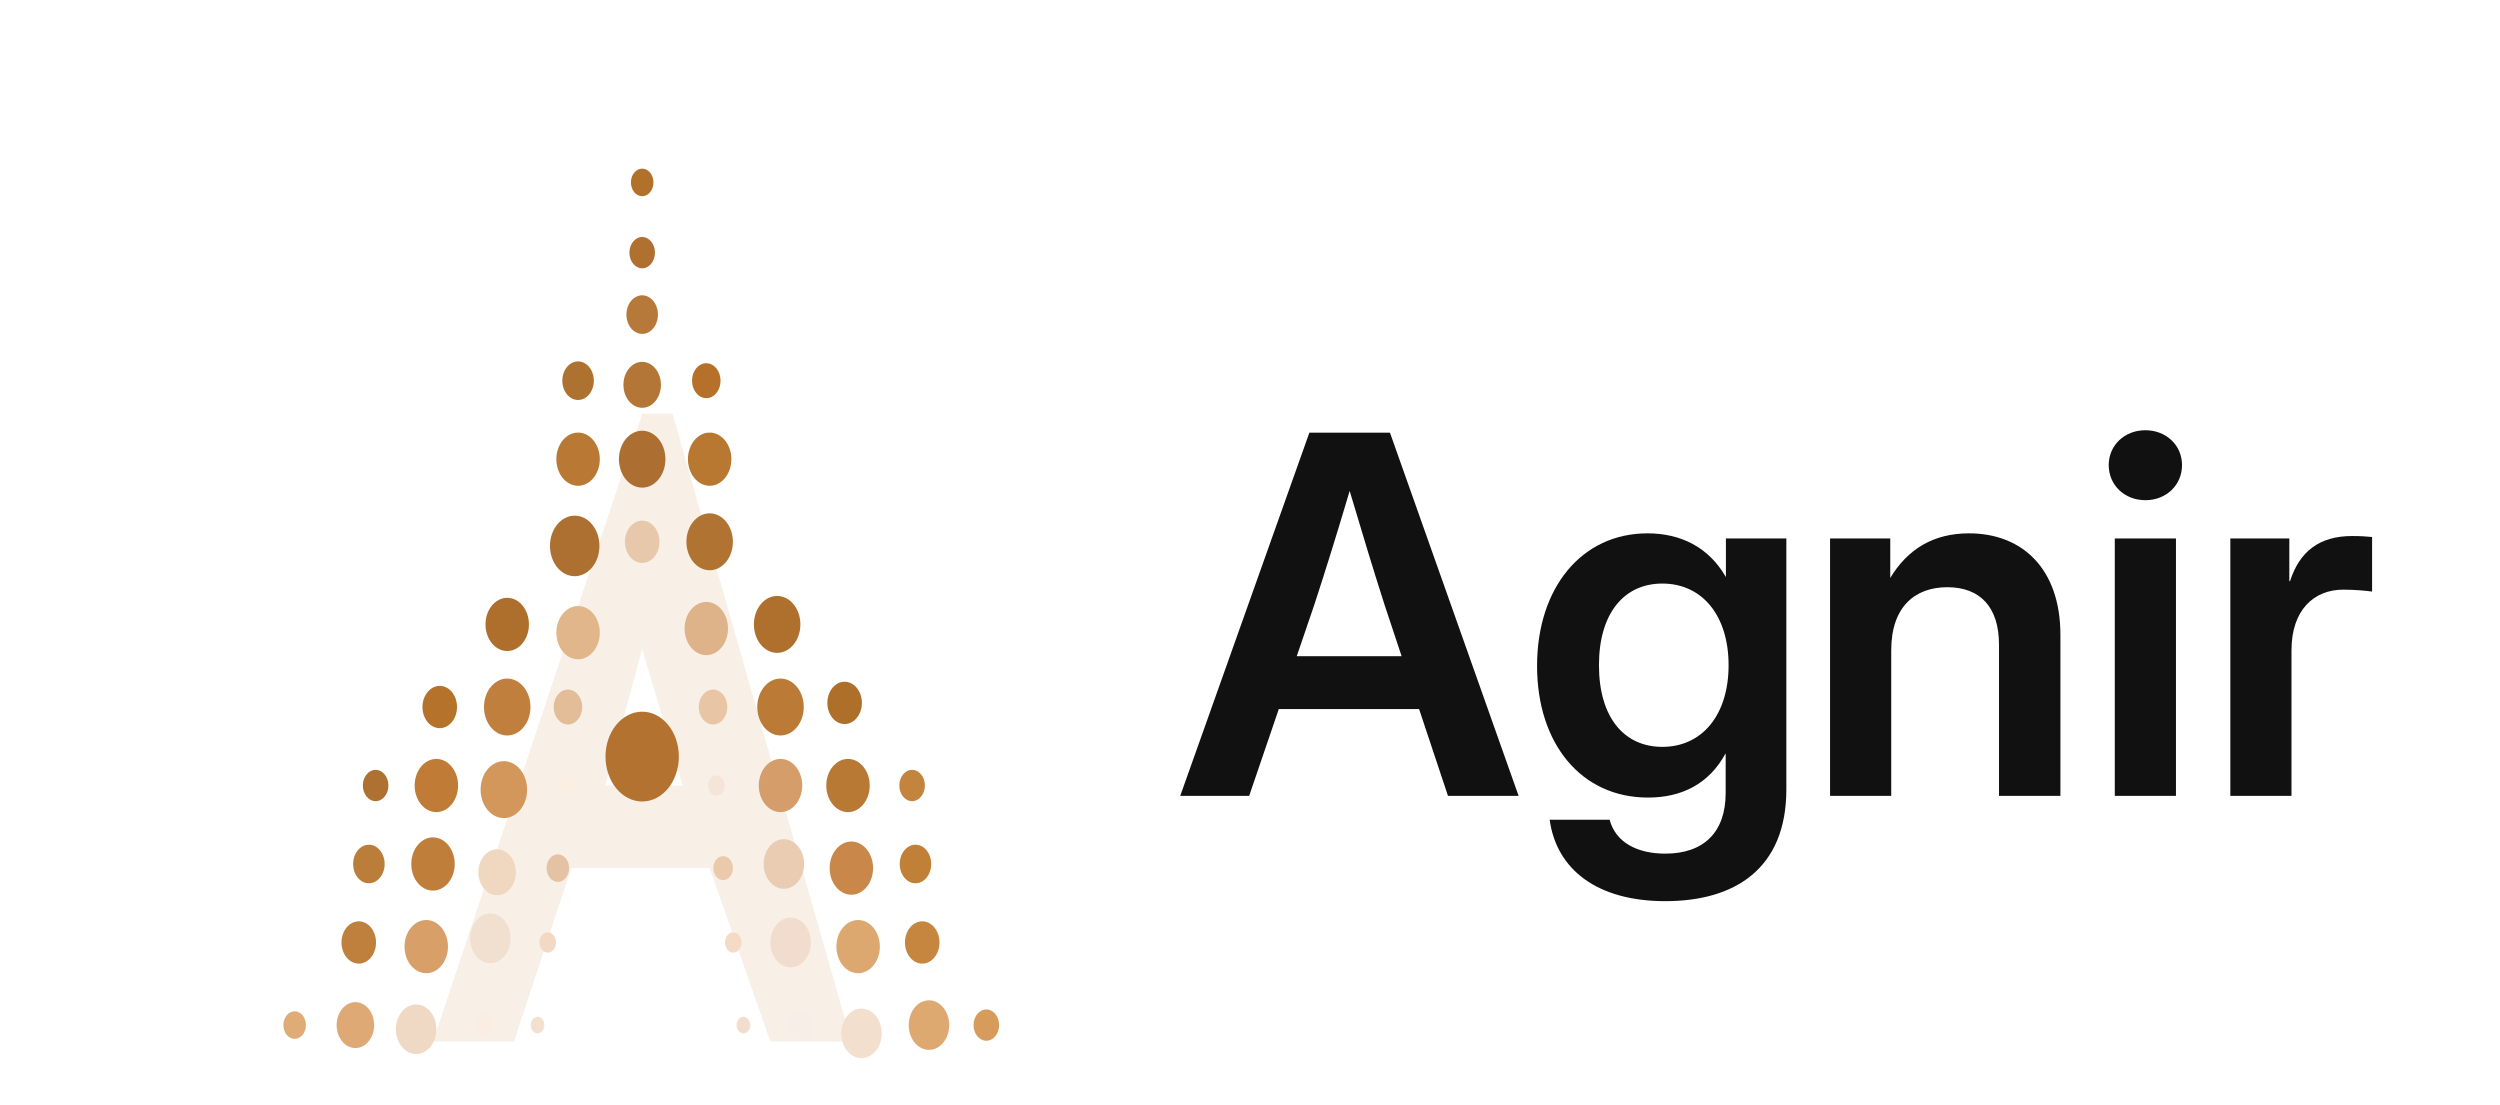
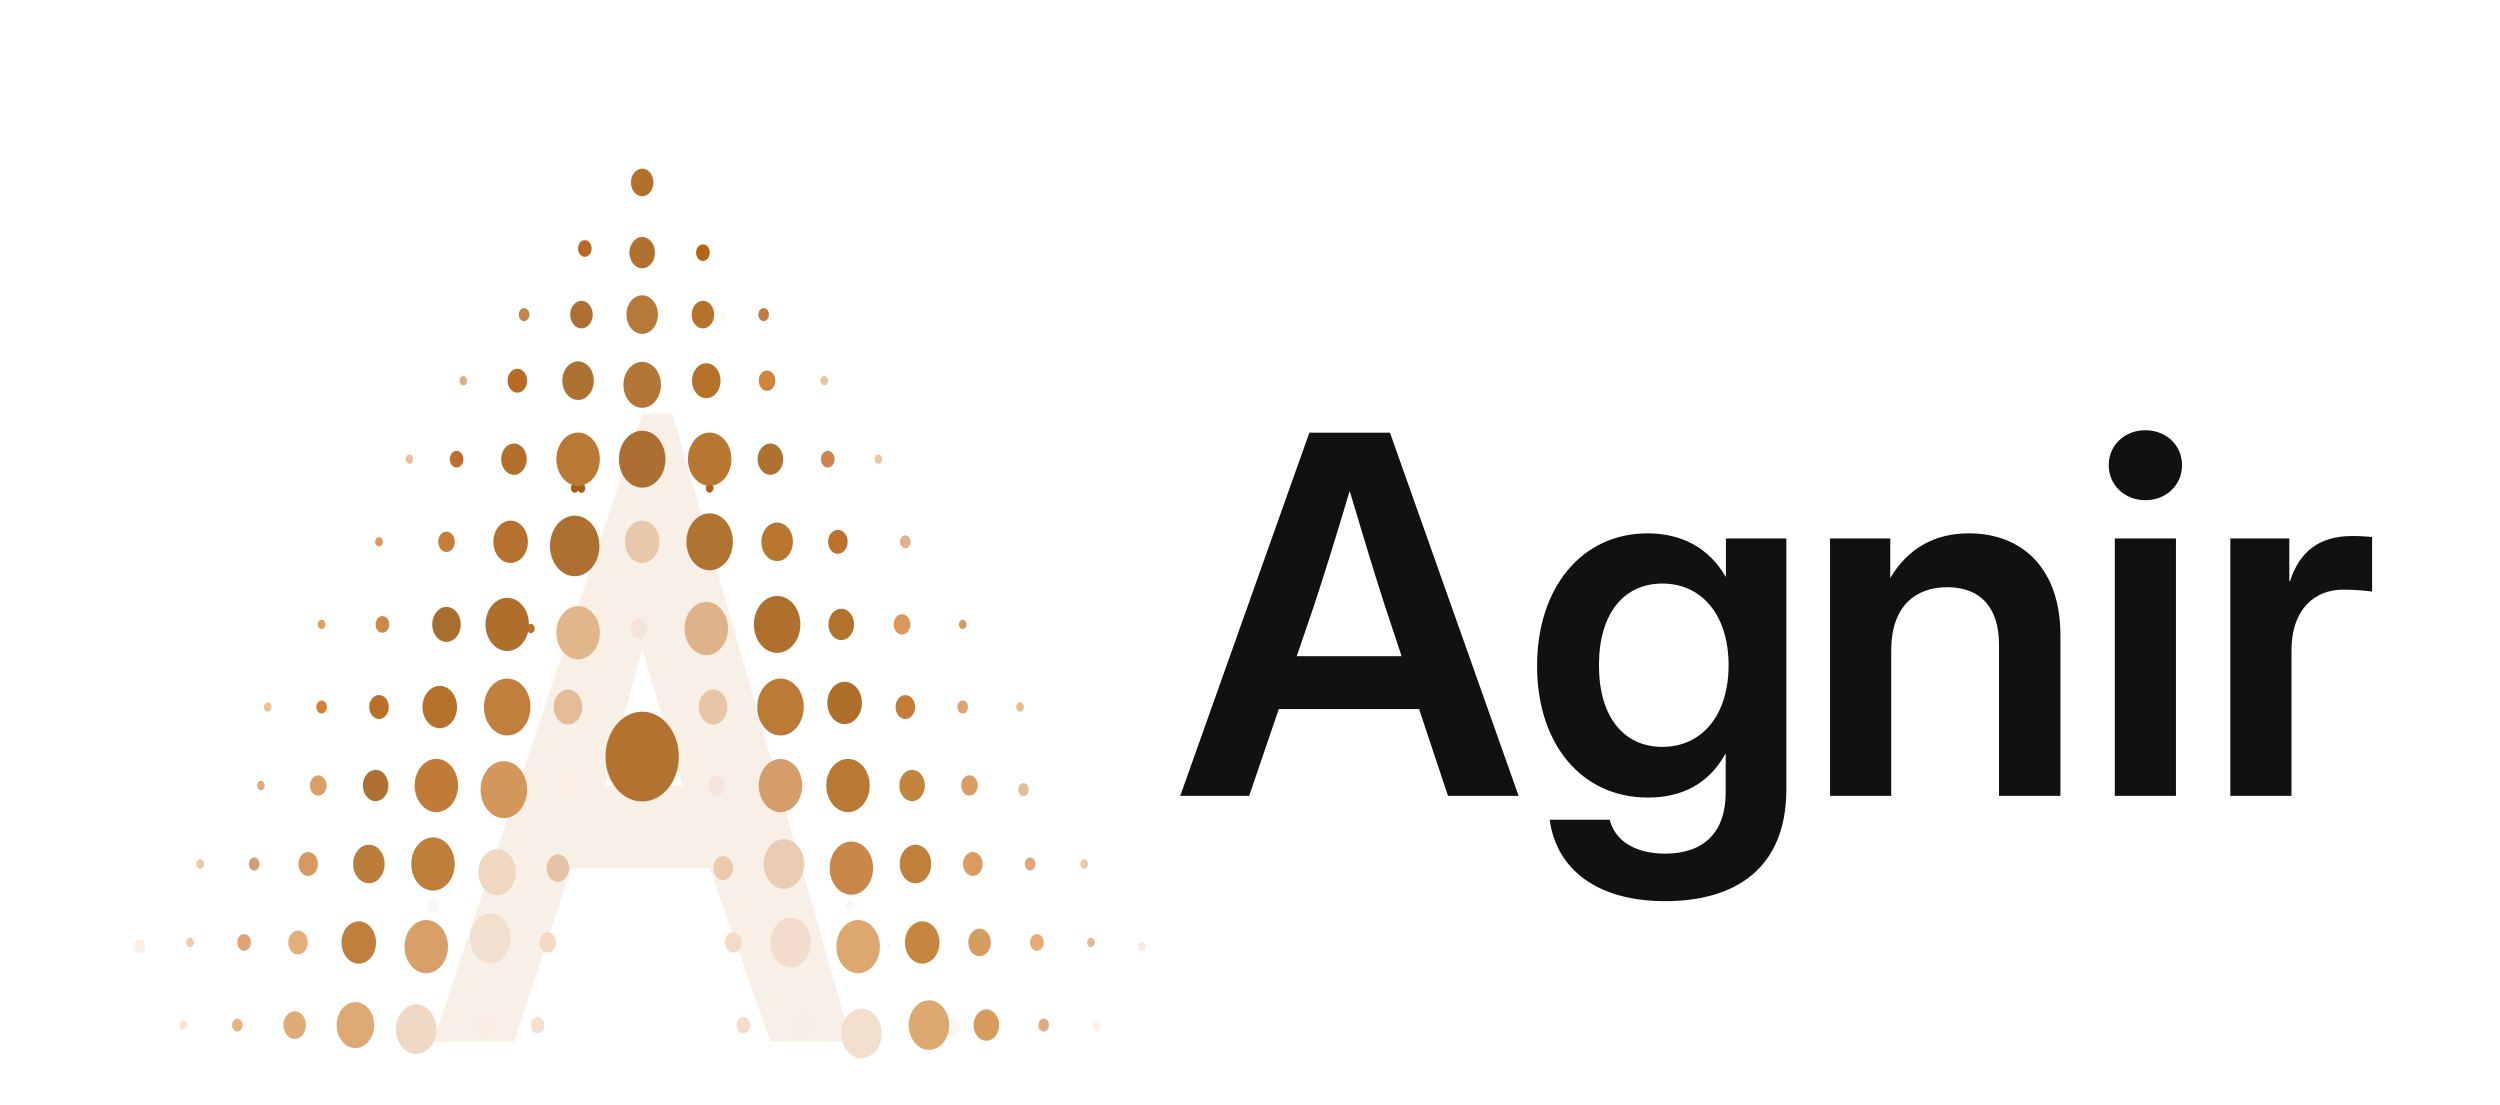
<svg xmlns="http://www.w3.org/2000/svg" viewBox="0 0 430 190" role="img" aria-label="Agnir horizontal lockup">
  <svg x="23" y="29" width="174" height="153" viewBox="31.300 27.655 299.831 215.346" preserveAspectRatio="none">
    <path d="M 182 87 L 120 239 L 144 239 L 161 197 L 202 197 L 220 239 L 244 239 L 191 87 Z M 171 177 L 182 144 L 194 177 Z" fill="#EFD7C3" fill-opacity="0.40" fill-rule="evenodd" />
-     <circle cx="182" cy="31" r="3.34" fill="#B2712A" />
-     <circle cx="182" cy="48" r="3.79" fill="#AF7030" />
-     <circle cx="182" cy="63" r="4.67" fill="#B6793A" />
-     <circle cx="182" cy="80" r="5.56" fill="#B37636" />
-     <circle cx="182" cy="98" r="6.89" fill="#AC6F31" />
-     <circle cx="182" cy="118" r="5.12" fill="#E8C8AA" />
-     <circle cx="182" cy="170" r="10.87" fill="#B37230" />
-     <circle cx="163" cy="79" r="4.67" fill="#AD7130" />
-     <circle cx="201" cy="79" r="4.23" fill="#B57129" />
-     <circle cx="163" cy="98" r="6.44" fill="#B97934" />
-     <circle cx="202" cy="98" r="6.44" fill="#B87831" />
-     <circle cx="162" cy="119" r="7.33" fill="#AE7031" />
-     <circle cx="202" cy="118" r="6.89" fill="#B07332" />
-     <circle cx="142" cy="138" r="6.44" fill="#AE6F2D" />
-     <circle cx="163" cy="140" r="6.44" fill="#E0B68A" />
-     <circle cx="201" cy="139" r="6.44" fill="#DFB389" />
-     <circle cx="222" cy="138" r="6.89" fill="#AF6F2D" />
-     <circle cx="122" cy="158" r="5.12" fill="#B5722B" />
-     <circle cx="142" cy="158" r="6.89" fill="#C17F3E" />
-     <circle cx="160" cy="158" r="4.23" fill="#E3BC98" />
-     <circle cx="203" cy="158" r="4.23" fill="#E8C6A5" />
-     <circle cx="223" cy="158" r="6.89" fill="#BB7A35" />
-     <circle cx="242" cy="157" r="5.12" fill="#AE6F2A" />
-     <circle cx="103" cy="177" r="3.79" fill="#AF7131" />
-     <circle cx="121" cy="177" r="6.44" fill="#C07C36" />
-     <circle cx="141" cy="178" r="6.89" fill="#D3975C" />
-     <circle cx="160" cy="177" r="2.46" fill="#FBEEE3" />
-     <circle cx="204" cy="177" r="2.46" fill="#F5E5D8" />
-     <circle cx="223" cy="177" r="6.44" fill="#D59D69" />
-     <circle cx="243" cy="177" r="6.44" fill="#B87935" />
-     <circle cx="262" cy="177" r="3.79" fill="#C3843D" />
-     <circle cx="101" cy="196" r="4.67" fill="#BA7D3A" />
-     <circle cx="120" cy="196" r="6.44" fill="#C07E3B" />
-     <circle cx="139" cy="198" r="5.56" fill="#F0D7C0" />
-     <circle cx="157" cy="197" r="3.34" fill="#E6C2A4" />
-     <circle cx="206" cy="197" r="2.90" fill="#EBC9AB" />
-     <circle cx="224" cy="196" r="6" fill="#E9CCB1" />
-     <circle cx="244" cy="197" r="6.44" fill="#C98849" />
-     <circle cx="263" cy="196" r="4.67" fill="#C08038" />
-     <circle cx="98" cy="215" r="5.12" fill="#C0803D" />
-     <circle cx="118" cy="216" r="6.44" fill="#D89F69" />
-     <circle cx="137" cy="214" r="6" fill="#F1DFCF" />
-     <circle cx="154" cy="215" r="2.46" fill="#F3D9C3" />
-     <circle cx="209" cy="215" r="2.46" fill="#F5DAC5" />
-     <circle cx="226" cy="215" r="6" fill="#F1DCCD" />
-     <circle cx="246" cy="216" r="6.44" fill="#DDA770" />
-     <circle cx="265" cy="215" r="5.12" fill="#C78640" />
-     <circle cx="79" cy="235" r="3.34" fill="#DFAB76" />
-     <circle cx="97" cy="235" r="5.56" fill="#DEA974" />
-     <circle cx="115" cy="236" r="6" fill="#EFD9C4" />
-     <circle cx="135" cy="235" r="2.90" fill="#F9EDE4" />
-     <circle cx="151" cy="235" r="2.02" fill="#F4E0CF" />
-     <circle cx="212" cy="235" r="2.02" fill="#F3DECD" />
-     <circle cx="229.2" cy="235.07" r="3.7" fill="#F8EEE8" />
-     <circle cx="247" cy="237" r="6" fill="#F3DFCD" />
-     <circle cx="267" cy="235" r="6" fill="#DEA971" />
-     <circle cx="284" cy="235" r="3.79" fill="#D79C5B" />
+     <circle cx="255.00" cy="216.00" r="0.70" fill="#FAF6F3" />
+     <circle cx="104.00" cy="118.00" r="1.13" fill="#E09A58" />
+     <circle cx="277.00" cy="138.00" r="1.13" fill="#D19A5E" />
+     <circle cx="87.00" cy="138.00" r="1.13" fill="#E19F5F" />
+     <circle cx="129.00" cy="79.00" r="1.13" fill="#DFAF80" />
+     <circle cx="69.00" cy="177.00" r="1.13" fill="#DDAB81" />
+     <circle cx="162.00" cy="105.00" r="1.13" fill="#A75C15" />
+     <circle cx="202.00" cy="105.00" r="1.13" fill="#AB6117" />
+     <circle cx="164.00" cy="105.00" r="1.13" fill="#A55D16" />
+     <circle cx="294.00" cy="158.00" r="1.13" fill="#E9BC92" />
+     <circle cx="315.00" cy="215.00" r="1.13" fill="#E8BA90" />
+     <circle cx="71.00" cy="158.00" r="1.13" fill="#EDBE97" />
+     <circle cx="149.00" cy="139.00" r="1.13" fill="#BA702D" />
+     <circle cx="113.00" cy="98.00" r="1.13" fill="#E7C19B" />
+     <circle cx="236.00" cy="79.00" r="1.13" fill="#ECC29E" />
+     <circle cx="252.00" cy="98.00" r="1.13" fill="#E9C69B" />
+     <circle cx="313.00" cy="196.00" r="1.13" fill="#EBC69F" />
+     <circle cx="48.00" cy="215.00" r="1.13" fill="#EFCAA4" />
+     <circle cx="51.00" cy="196.00" r="1.13" fill="#ECC9A9" />
+     <circle cx="46.00" cy="235.00" r="1.13" fill="#F9E5D5" />
+     <circle cx="330.00" cy="216.00" r="1.13" fill="#F8EADE" />
+     <circle cx="206.00" cy="63.50" r="1.20" fill="#FCF9F5" />
+     <circle cx="243.50" cy="206.00" r="1.20" fill="#FCF7F4" />
+     <circle cx="316.67" cy="235.33" r="1.20" fill="#FBF3E9" />
+     <circle cx="87.00" cy="158.00" r="1.57" fill="#D3813B" />
+     <circle cx="218.00" cy="63.00" r="1.57" fill="#BF7D42" />
+     <circle cx="147.00" cy="63.00" r="1.57" fill="#C2844A" />
+     <circle cx="277.00" cy="158.00" r="1.57" fill="#DDA373" />
+     <circle cx="67.00" cy="196.00" r="1.57" fill="#D49F72" />
+     <circle cx="301.00" cy="235.00" r="1.57" fill="#DDAC82" />
+     <circle cx="297.00" cy="196.00" r="1.57" fill="#E0A675" />
+     <circle cx="62.00" cy="235.00" r="1.57" fill="#E7B380" />
+     <circle cx="260.00" cy="118.00" r="1.57" fill="#E5B087" />
+     <circle cx="295.00" cy="178.00" r="1.57" fill="#E5BE9E" />
+     <circle cx="120.00" cy="206.00" r="1.70" fill="#FBF8F4" />
+     <circle cx="33.00" cy="216.00" r="1.70" fill="#FBF0E8" />
+     <circle cx="200.00" cy="48.00" r="2.02" fill="#B36414" />
+     <circle cx="127.00" cy="98.00" r="2.02" fill="#BD6F2F" />
+     <circle cx="165.00" cy="47.00" r="2.02" fill="#B86927" />
+     <circle cx="105.00" cy="138.00" r="2.02" fill="#CD8846" />
+     <circle cx="237.00" cy="98.00" r="2.02" fill="#CF834D" />
+     <circle cx="299.00" cy="215.00" r="2.02" fill="#E8AA75" />
+     <circle cx="64.00" cy="215.00" r="2.02" fill="#E1A372" />
+     <circle cx="212.00" cy="235.00" r="2.02" fill="#F3DECD" />
+     <circle cx="151.00" cy="235.00" r="2.02" fill="#F4E0CF" />
+     <circle cx="274.00" cy="235.50" r="2.20" fill="#FAF7F3" />
+     <circle cx="124.00" cy="118.00" r="2.46" fill="#C47E3C" />
+     <circle cx="219.00" cy="79.00" r="2.46" fill="#CE843A" />
+     <circle cx="259.00" cy="138.00" r="2.46" fill="#DC975F" />
+     <circle cx="279.00" cy="177.00" r="2.46" fill="#DB9D64" />
+     <circle cx="86.00" cy="177.00" r="2.46" fill="#DAA067" />
+     <circle cx="154.00" cy="215.00" r="2.46" fill="#F3D9C3" />
+     <circle cx="209.00" cy="215.00" r="2.46" fill="#F5DAC5" />
+     <circle cx="204.00" cy="177.00" r="2.46" fill="#F5E5D8" />
+     <circle cx="181.00" cy="139.00" r="2.46" fill="#F5E4D8" />
+     <circle cx="160.00" cy="177.00" r="2.46" fill="#FBEEE3" />
+     <circle cx="240.00" cy="118.00" r="2.90" fill="#BC722D" />
+     <circle cx="104.00" cy="158.00" r="2.90" fill="#B96F28" />
+     <circle cx="145.00" cy="79.00" r="2.90" fill="#B76C25" />
+     <circle cx="260.00" cy="158.00" r="2.90" fill="#C37D39" />
+     <circle cx="280.00" cy="196.00" r="2.90" fill="#DB9C62" />
+     <circle cx="83.00" cy="196.00" r="2.90" fill="#D59961" />
+     <circle cx="80.00" cy="215.00" r="2.90" fill="#E3AE7A" />
+     <circle cx="206.00" cy="197.00" r="2.90" fill="#EBC9AB" />
+     <circle cx="135.00" cy="235.00" r="2.90" fill="#F9EDE4" />
+     <circle cx="182.00" cy="31.00" r="3.34" fill="#B2712A" />
+     <circle cx="200.00" cy="63.00" r="3.34" fill="#B7722A" />
+     <circle cx="164.00" cy="63.00" r="3.34" fill="#AF6E32" />
+     <circle cx="282.00" cy="215.00" r="3.34" fill="#D69D60" />
+     <circle cx="79.00" cy="235.00" r="3.34" fill="#DFAB76" />
+     <circle cx="157.00" cy="197.00" r="3.34" fill="#E6C2A4" />
+     <circle cx="229.20" cy="235.07" r="3.70" fill="#F8EEE8" />
+     <circle cx="144.00" cy="98.00" r="3.79" fill="#B26F2A" />
+     <circle cx="241.00" cy="138.00" r="3.79" fill="#B2712D" />
+     <circle cx="182.00" cy="48.00" r="3.79" fill="#AF7030" />
+     <circle cx="220.00" cy="98.00" r="3.79" fill="#AE7130" />
+     <circle cx="103.00" cy="177.00" r="3.79" fill="#AF7131" />
+     <circle cx="262.00" cy="177.00" r="3.79" fill="#C3843D" />
+     <circle cx="284.00" cy="235.00" r="3.79" fill="#D79C5B" />
+     <circle cx="201.00" cy="79.00" r="4.23" fill="#B57129" />
+     <circle cx="124.00" cy="138.00" r="4.23" fill="#A76E2E" />
+     <circle cx="160.00" cy="158.00" r="4.23" fill="#E3BC98" />
+     <circle cx="203.00" cy="158.00" r="4.23" fill="#E8C6A5" />
+     <circle cx="222.00" cy="118.00" r="4.67" fill="#B9762D" />
+     <circle cx="163.00" cy="79.00" r="4.67" fill="#AD7130" />
+     <circle cx="182.00" cy="63.00" r="4.67" fill="#B6793A" />
+     <circle cx="263.00" cy="196.00" r="4.67" fill="#C08038" />
+     <circle cx="101.00" cy="196.00" r="4.67" fill="#BA7D3A" />
+     <circle cx="122.00" cy="158.00" r="5.12" fill="#B5722B" />
+     <circle cx="242.00" cy="157.00" r="5.12" fill="#AE6F2A" />
+     <circle cx="143.00" cy="118.00" r="5.12" fill="#B4722E" />
+     <circle cx="98.00" cy="215.00" r="5.12" fill="#C0803D" />
+     <circle cx="265.00" cy="215.00" r="5.12" fill="#C78640" />
+     <circle cx="182.00" cy="118.00" r="5.12" fill="#E8C8AA" />
+     <circle cx="182.00" cy="80.00" r="5.56" fill="#B37636" />
+     <circle cx="97.00" cy="235.00" r="5.56" fill="#DEA974" />
+     <circle cx="139.00" cy="198.00" r="5.56" fill="#F0D7C0" />
+     <circle cx="267.00" cy="235.00" r="6.00" fill="#DEA971" />
+     <circle cx="224.00" cy="196.00" r="6.00" fill="#E9CCB1" />
+     <circle cx="115.00" cy="236.00" r="6.00" fill="#EFD9C4" />
+     <circle cx="247.00" cy="237.00" r="6.00" fill="#F3DFCD" />
+     <circle cx="226.00" cy="215.00" r="6.00" fill="#F1DCCD" />
+     <circle cx="137.00" cy="214.00" r="6.00" fill="#F1DFCF" />
+     <circle cx="142.00" cy="138.00" r="6.44" fill="#AE6F2D" />
+     <circle cx="243.00" cy="177.00" r="6.44" fill="#B87935" />
+     <circle cx="202.00" cy="98.00" r="6.44" fill="#B87831" />
+     <circle cx="121.00" cy="177.00" r="6.44" fill="#C07C36" />
+     <circle cx="163.00" cy="98.00" r="6.44" fill="#B97934" />
+     <circle cx="120.00" cy="196.00" r="6.44" fill="#C07E3B" />
+     <circle cx="244.00" cy="197.00" r="6.44" fill="#C98849" />
+     <circle cx="118.00" cy="216.00" r="6.44" fill="#D89F69" />
+     <circle cx="246.00" cy="216.00" r="6.44" fill="#DDA770" />
+     <circle cx="223.00" cy="177.00" r="6.44" fill="#D59D69" />
+     <circle cx="201.00" cy="139.00" r="6.44" fill="#DFB389" />
+     <circle cx="163.00" cy="140.00" r="6.44" fill="#E0B68A" />
+     <circle cx="222.00" cy="138.00" r="6.89" fill="#AF6F2D" />
+     <circle cx="202.00" cy="118.00" r="6.89" fill="#B07332" />
+     <circle cx="182.00" cy="98.00" r="6.89" fill="#AC6F31" />
+     <circle cx="223.00" cy="158.00" r="6.89" fill="#BB7A35" />
+     <circle cx="142.00" cy="158.00" r="6.89" fill="#C17F3E" />
+     <circle cx="141.00" cy="178.00" r="6.89" fill="#D3975C" />
+     <circle cx="162.00" cy="119.00" r="7.33" fill="#AE7031" />
+     <circle cx="182.00" cy="170.00" r="10.87" fill="#B37230" />
  </svg>
  <svg x="203" y="74" width="205" height="81" viewBox="0 0 230 88" preserveAspectRatio="none">
    <g fill="#111111" transform="matrix(0.0468431,0,0,-0.04554865,-0.6089603,68.32298)">
-       <path d="M13 0H297L419 356H997L1116 0H1407L877 1490H545ZM493 573 565 783C610 920 655 1063 711 1251C767 1063 811 920 855 783L925 573Z" />
-       <path d="M591 -432C877 -432 1090 -300 1090 27V1056H841V899H840C770 1020 655 1077 518 1077C247 1077 63 854 63 533C63 215 244 -7 520 -7C659 -7 771 49 839 173H840V12C840 -150 749 -237 591 -237C473 -237 386 -189 362 -98H115C143 -303 312 -432 591 -432ZM579 201C423 201 318 320 318 536C318 751 423 871 579 871C744 871 852 739 852 536C852 333 744 201 579 201Z" transform="translate(1420 0)" />
-       <path d="M364 597C364 777 463 856 595 856C730 856 808 775 808 620V0H1061V660C1061 931 905 1077 684 1077C539 1077 432 1013 360 894V1056H112V0H364Z" transform="translate(2578.016 0)" />
-       <path d="M112 0H364V1056H112ZM238 1213C324 1213 389 1275 389 1357C389 1438 324 1500 238 1500C152 1500 87 1438 87 1357C87 1275 152 1213 238 1213Z" transform="translate(3751.008 0)" />
-       <path d="M112 0H364V598C364 763 457 846 577 846C627 846 677 841 696 838V1062C676 1064 648 1066 614 1066C478 1066 397 1002 358 881H355V1056H112Z" transform="translate(4227.008 0)" />
+       <path d="M13 0H297L419 356H997L1116 0H1407L877 1490H545ZM493 573 565 783C610 920 655 1063 711 1251C767 1063 811 920 855 783L925 573Z" transform="translate(0.000,0)" />
+       <path d="M591 -432C877 -432 1090 -300 1090 27V1056H841V899H840C770 1020 655 1077 518 1077C247 1077 63 854 63 533C63 215 244 -7 520 -7C659 -7 771 49 839 173H840V12C840 -150 749 -237 591 -237C473 -237 386 -189 362 -98H115C143 -303 312 -432 591 -432ZM579 201C423 201 318 320 318 536C318 751 423 871 579 871C744 871 852 739 852 536C852 333 744 201 579 201Z" transform="translate(1420.000,0)" />
+       <path d="M364 597C364 777 463 856 595 856C730 856 808 775 808 620V0H1061V660C1061 931 905 1077 684 1077C539 1077 432 1013 360 894V1056H112V0H364Z" transform="translate(2578.016,0)" />
+       <path d="M112 0H364V1056H112ZM238 1213C324 1213 389 1275 389 1357C389 1438 324 1500 238 1500C152 1500 87 1438 87 1357C87 1275 152 1213 238 1213Z" transform="translate(3751.008,0)" />
+       <path d="M112 0H364V598C364 763 457 846 577 846C627 846 677 841 696 838V1062C676 1064 648 1066 614 1066C478 1066 397 1002 358 881H355V1056H112Z" transform="translate(4227.008,0)" />
    </g>
  </svg>
</svg>
